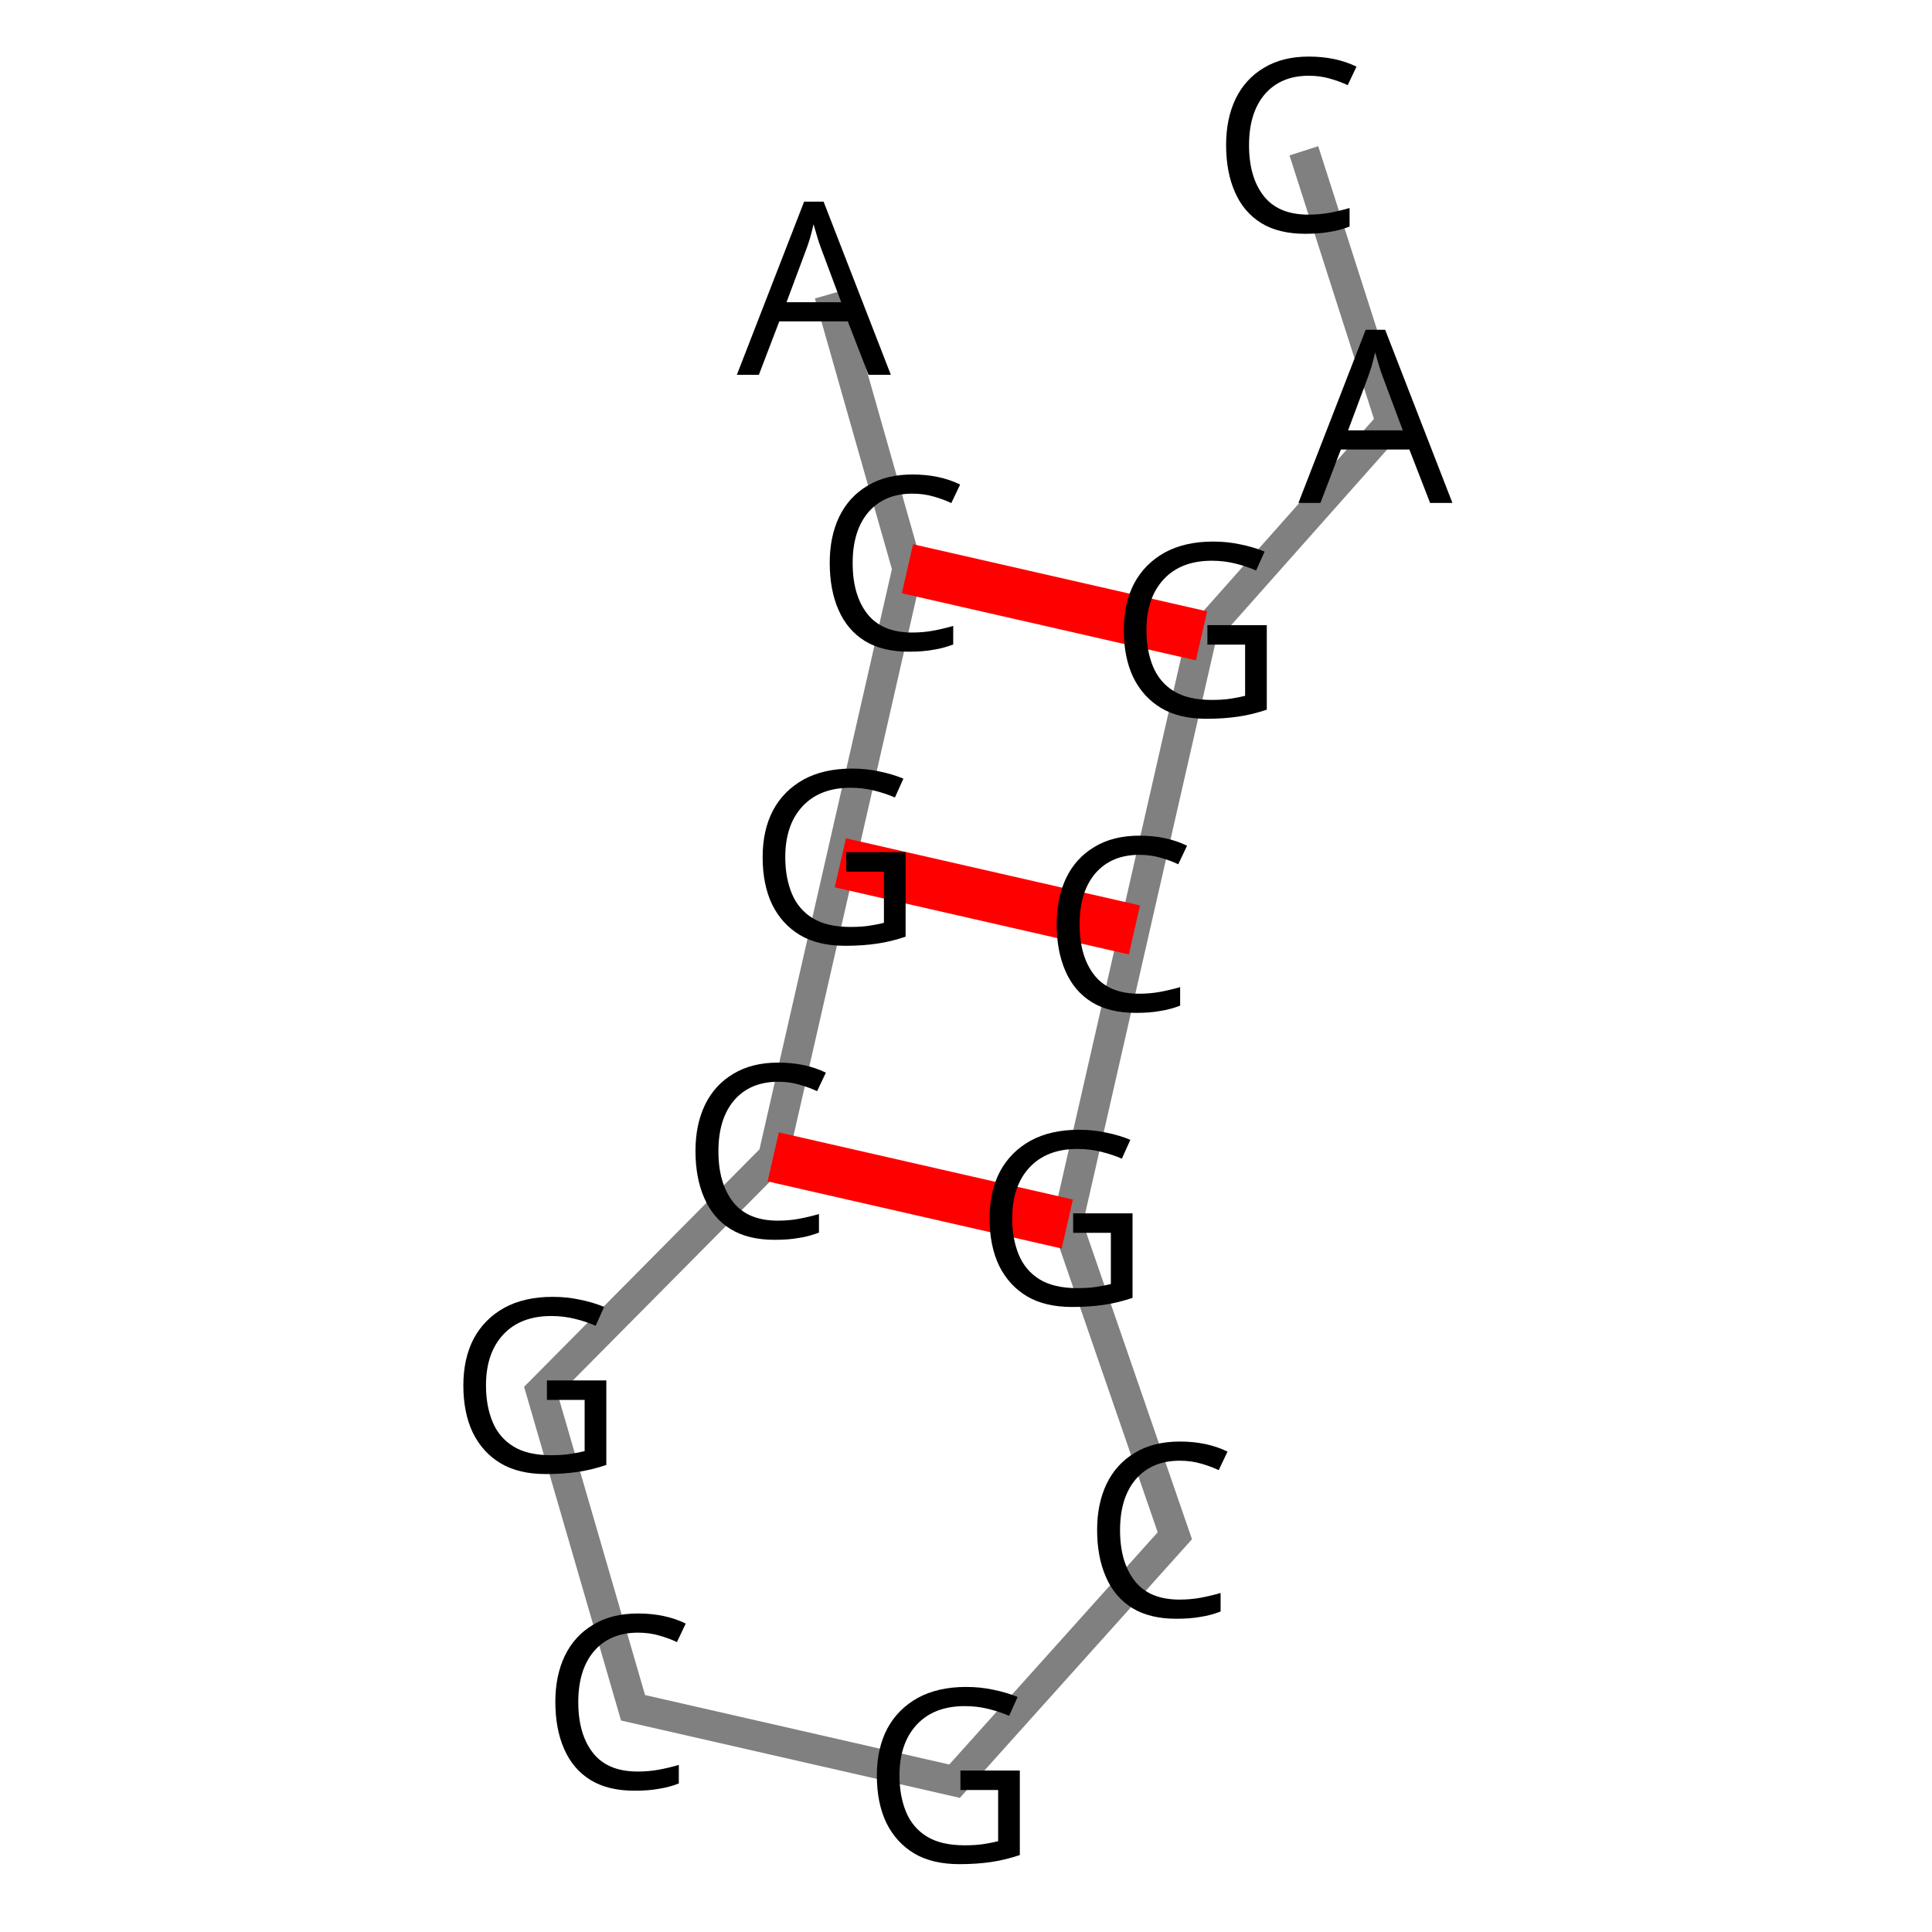
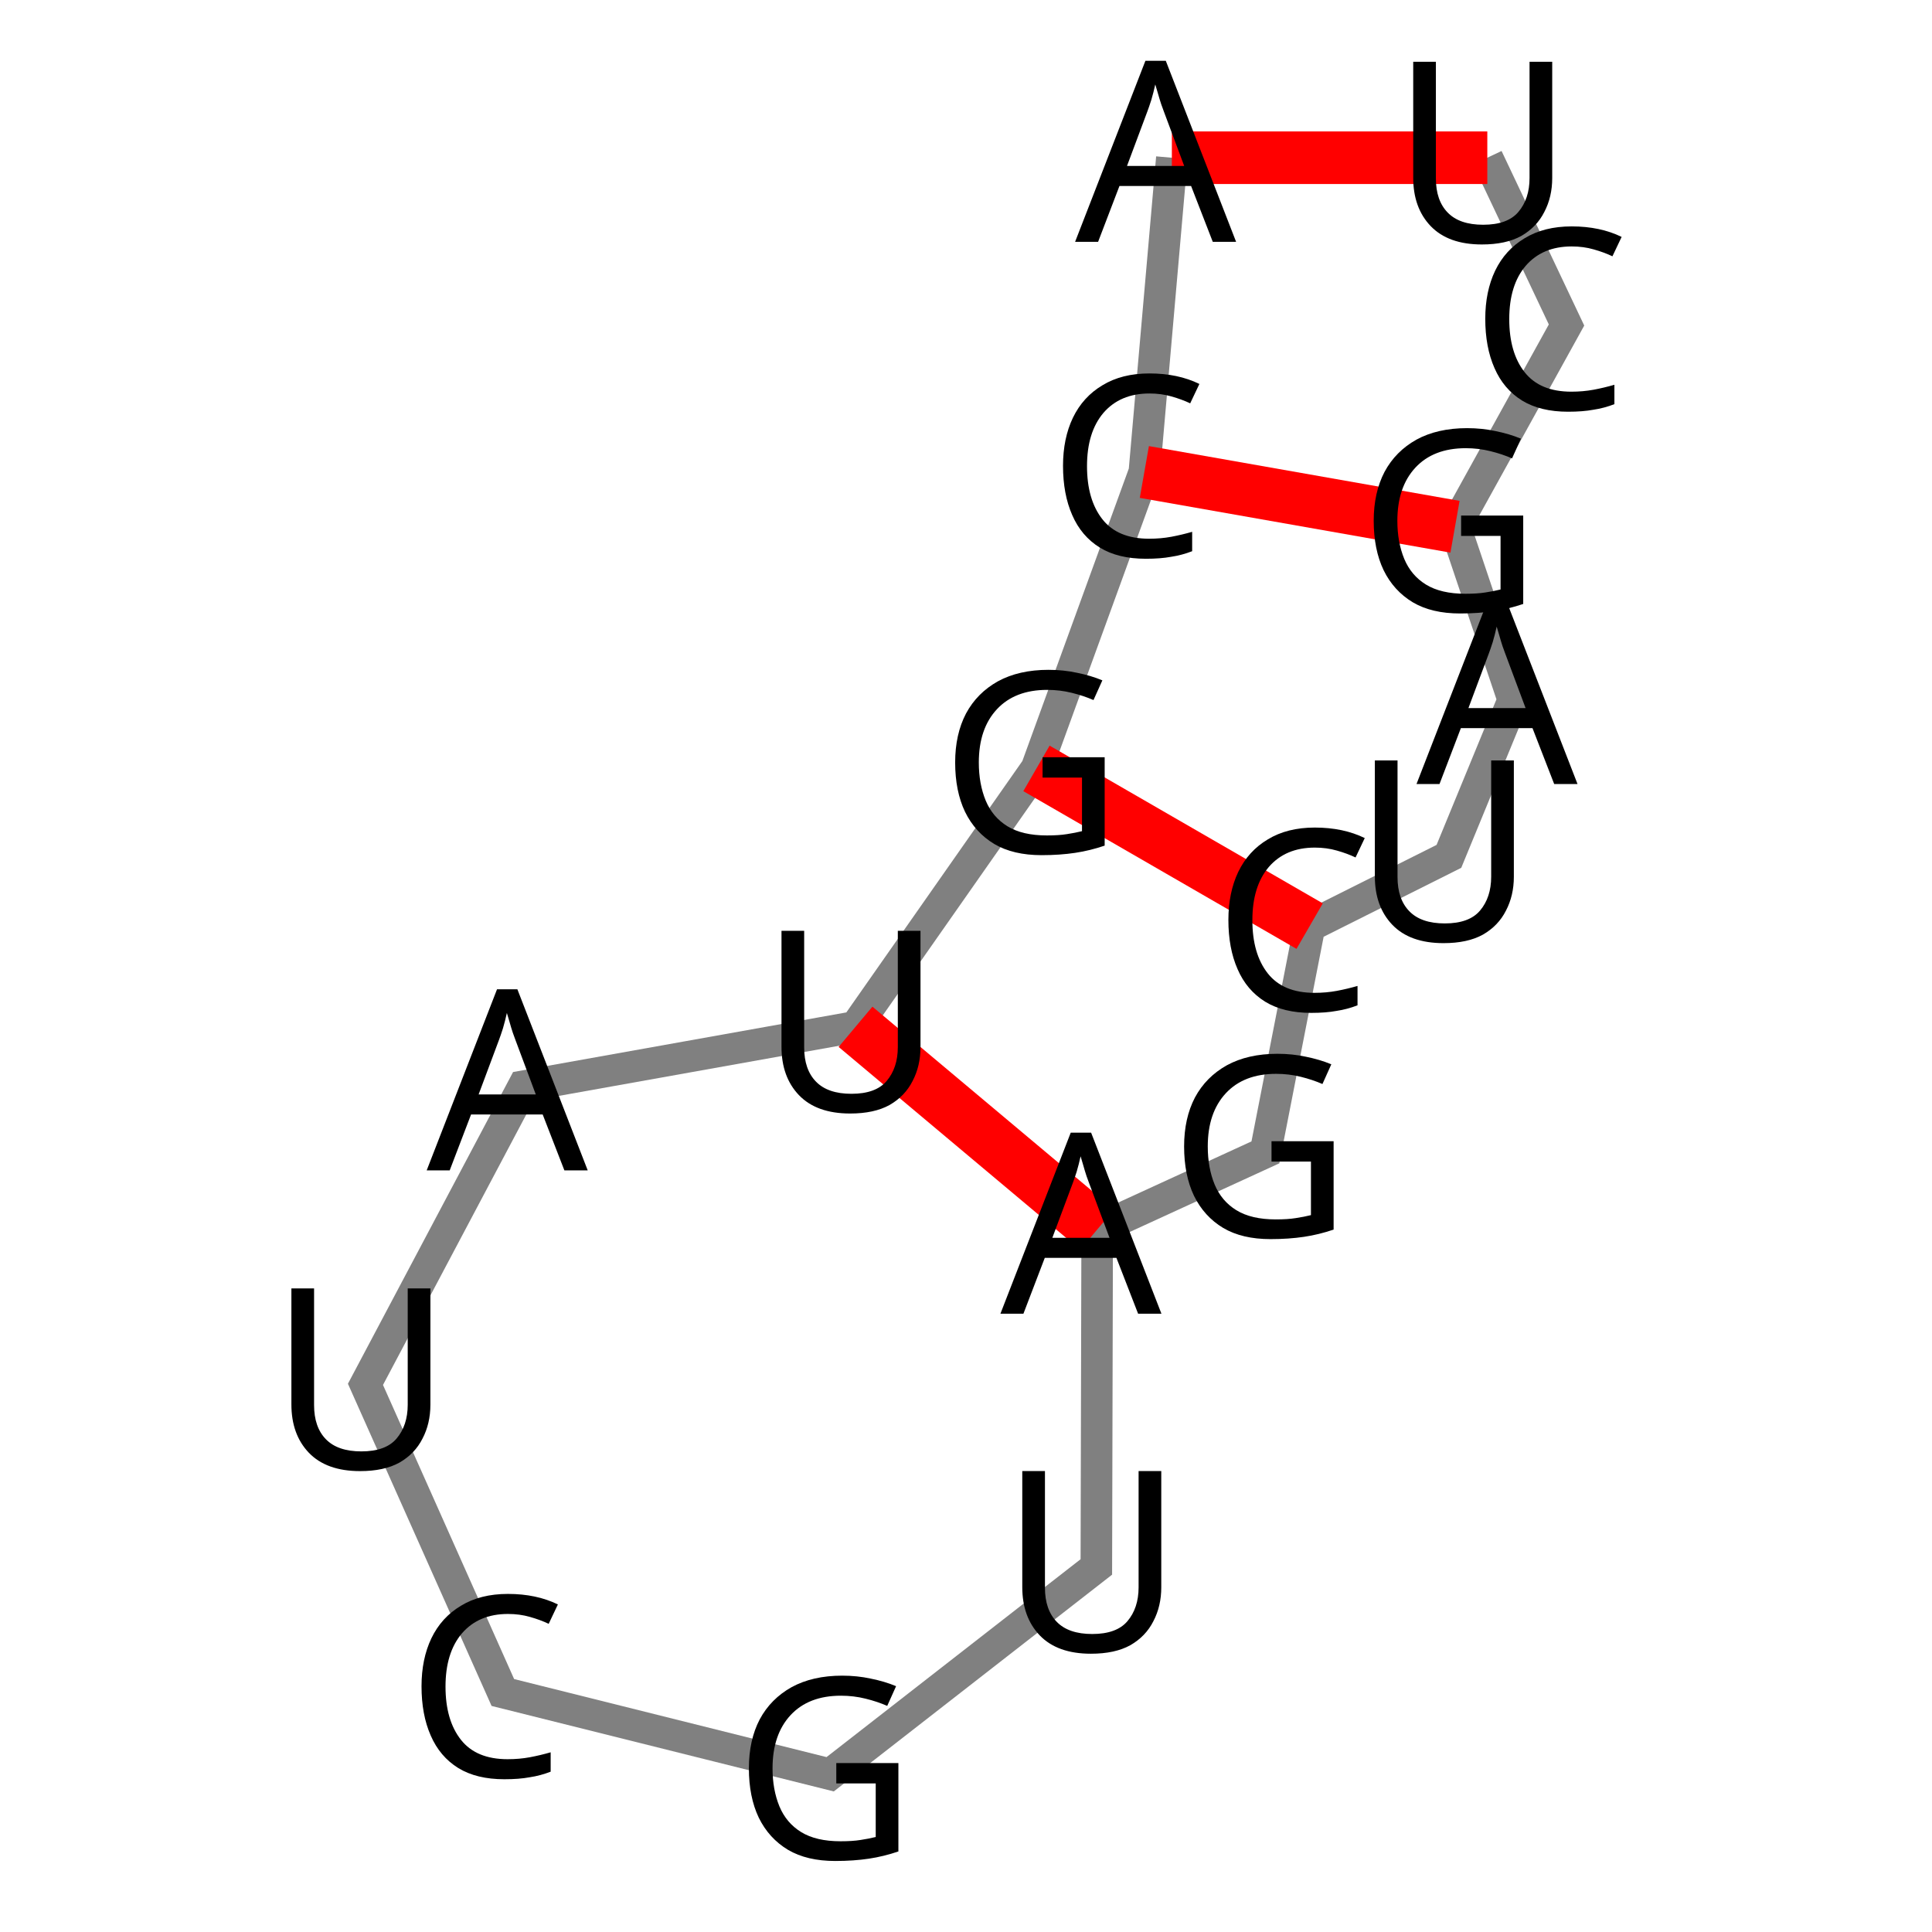
<svg xmlns="http://www.w3.org/2000/svg" height="452" width="452">
  <style type="text/css">
    
      .nucleotide {
        font-family: SansSerif;
      }
      .backbone {
        stroke: grey;
        fill:   none;
        stroke-width: 1.5;
      }
      .basepairs {
        stroke: red;
        fill:   none;
        stroke-width: 2.5;
      }
    
  </style>
  <rect style="stroke: white; fill: white" height="452" x="0" y="0" width="452" />
-   <g transform="scale(4.704695,4.704695) translate(-44.84663,-21.97933)">
-     <polyline class="backbone" id="outline" points="       86.090,36.616       89.973,50.262       86.635,64.885       83.297,79.509       71.752,91.156       76.327,106.904       92.315,110.554       103.269,98.350       97.921,82.847       101.259,68.223       104.596,53.599       114.015,42.990       109.685,29.479     " />
+   <g transform="scale(4.920066,4.920066) translate(-40.03189,-42.27383)">
+     <polyline class="backbone" id="outline" points="       95.755,49.774       94.447,64.717       89.317,78.812       80.713,91.099       64.921,93.924       57.410,108.101       63.943,122.754       79.507,126.642       92.164,116.784       92.204,100.741       100.203,97.070       102.307,86.312       108.929,82.995       111.990,75.554       109.219,67.321       114.522,57.728       110.755,49.774     " />
    <g id="pairs">
-       <line class="basepairs" id="2,11" x1="89.972" y1="50.262" x2="104.596" y2="53.599" />
-       <line class="basepairs" id="3,10" x1="86.635" y1="64.885" x2="101.259" y2="68.223" />
-       <line class="basepairs" id="4,9" x1="83.297" y1="79.509" x2="97.921" y2="82.847" />
+       <line class="basepairs" id="1,17" x1="95.755" y1="49.774" x2="110.755" y2="49.774" />
+       <line class="basepairs" id="2,15" x1="94.447" y1="64.717" x2="109.219" y2="67.321" />
+       <line class="basepairs" id="3,12" x1="89.317" y1="78.812" x2="102.307" y2="86.312" />
+       <line class="basepairs" id="4,10" x1="80.713" y1="91.099" x2="92.204" y2="100.741" />
    </g>
    <g transform="translate(-4.6, 4)" id="seq">
-       <text class="nucleotide" x="86.090" y="36.616">A</text>
-       <text class="nucleotide" x="89.973" y="50.262">C</text>
-       <text class="nucleotide" x="86.635" y="64.885">G</text>
-       <text class="nucleotide" x="83.297" y="79.509">C</text>
-       <text class="nucleotide" x="71.752" y="91.156">G</text>
-       <text class="nucleotide" x="76.327" y="106.904">C</text>
-       <text class="nucleotide" x="92.315" y="110.554">G</text>
-       <text class="nucleotide" x="103.269" y="98.350">C</text>
-       <text class="nucleotide" x="97.921" y="82.847">G</text>
-       <text class="nucleotide" x="101.259" y="68.223">C</text>
-       <text class="nucleotide" x="104.596" y="53.599">G</text>
-       <text class="nucleotide" x="114.015" y="42.990">A</text>
-       <text class="nucleotide" x="109.685" y="29.479">C</text>
+       <text class="nucleotide" x="95.755" y="49.774">A</text>
+       <text class="nucleotide" x="94.447" y="64.717">C</text>
+       <text class="nucleotide" x="89.317" y="78.812">G</text>
+       <text class="nucleotide" x="80.713" y="91.099">U</text>
+       <text class="nucleotide" x="64.921" y="93.924">A</text>
+       <text class="nucleotide" x="57.410" y="108.101">U</text>
+       <text class="nucleotide" x="63.943" y="122.754">C</text>
+       <text class="nucleotide" x="79.507" y="126.642">G</text>
+       <text class="nucleotide" x="92.164" y="116.784">U</text>
+       <text class="nucleotide" x="92.204" y="100.741">A</text>
+       <text class="nucleotide" x="100.203" y="97.070">G</text>
+       <text class="nucleotide" x="102.307" y="86.312">C</text>
+       <text class="nucleotide" x="108.929" y="82.995">U</text>
+       <text class="nucleotide" x="111.990" y="75.554">A</text>
+       <text class="nucleotide" x="109.219" y="67.321">G</text>
+       <text class="nucleotide" x="114.522" y="57.728">C</text>
+       <text class="nucleotide" x="110.755" y="49.774">U</text>
    </g>
  </g>
</svg>
